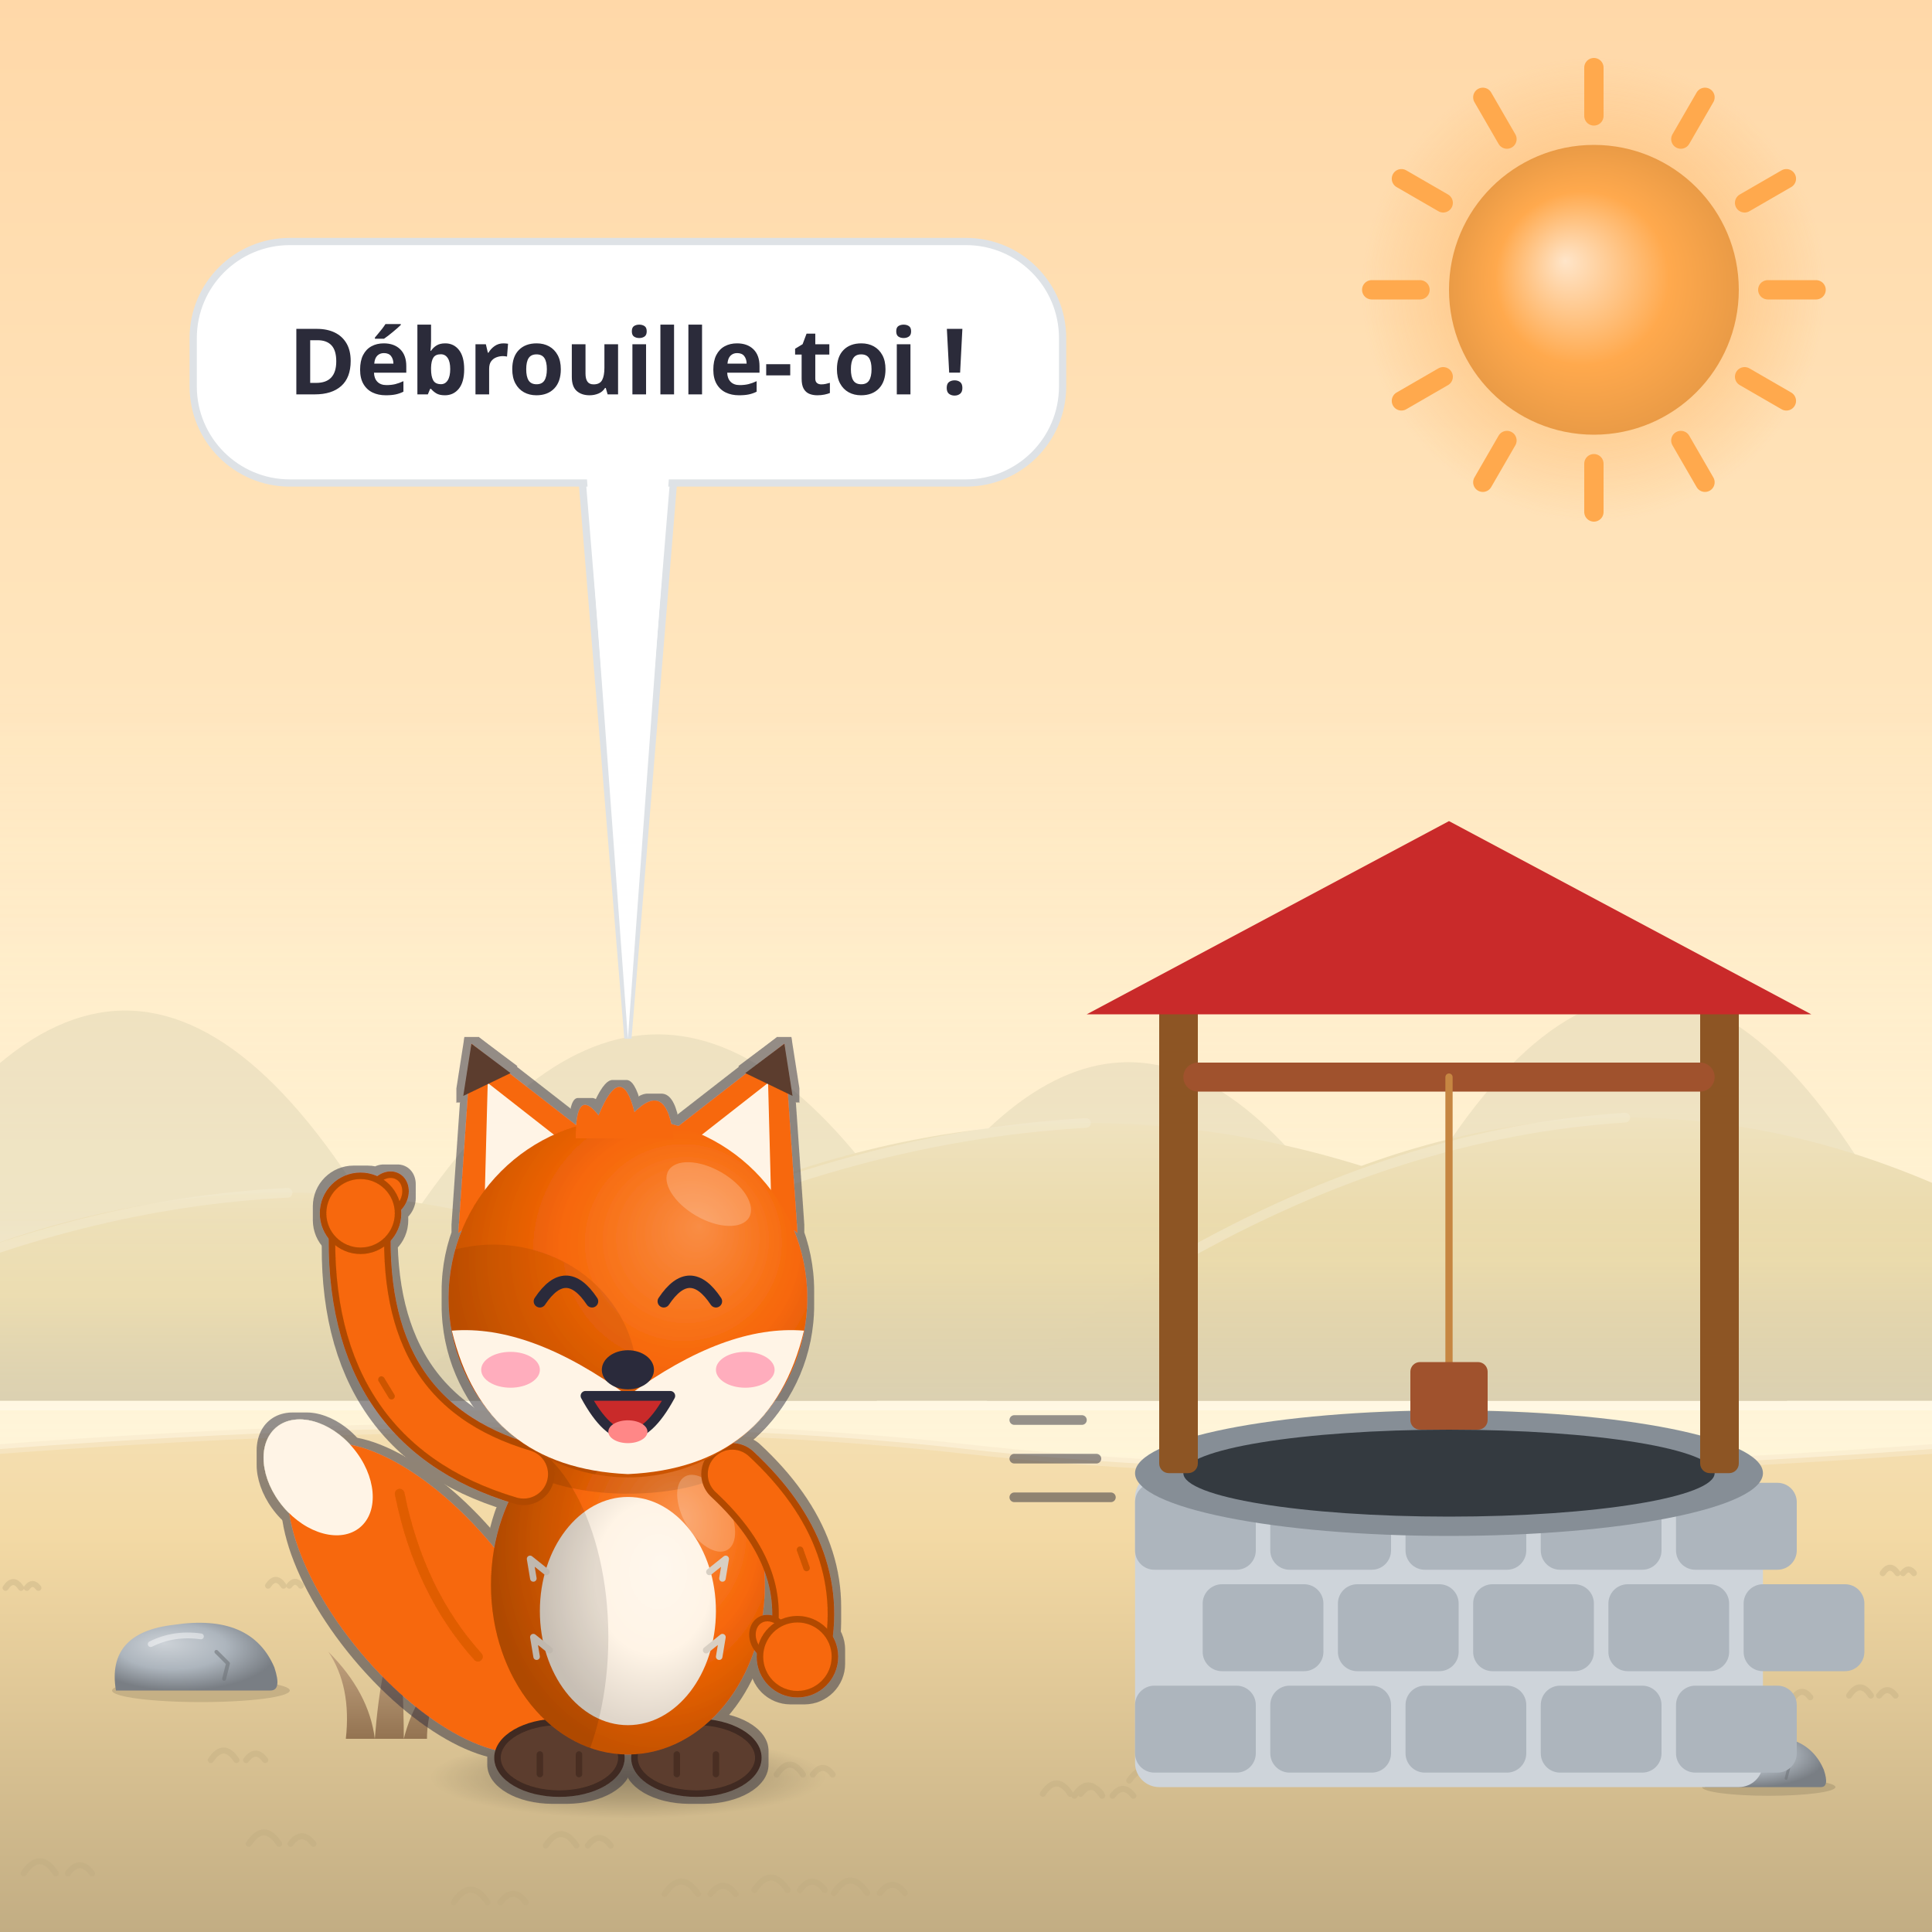
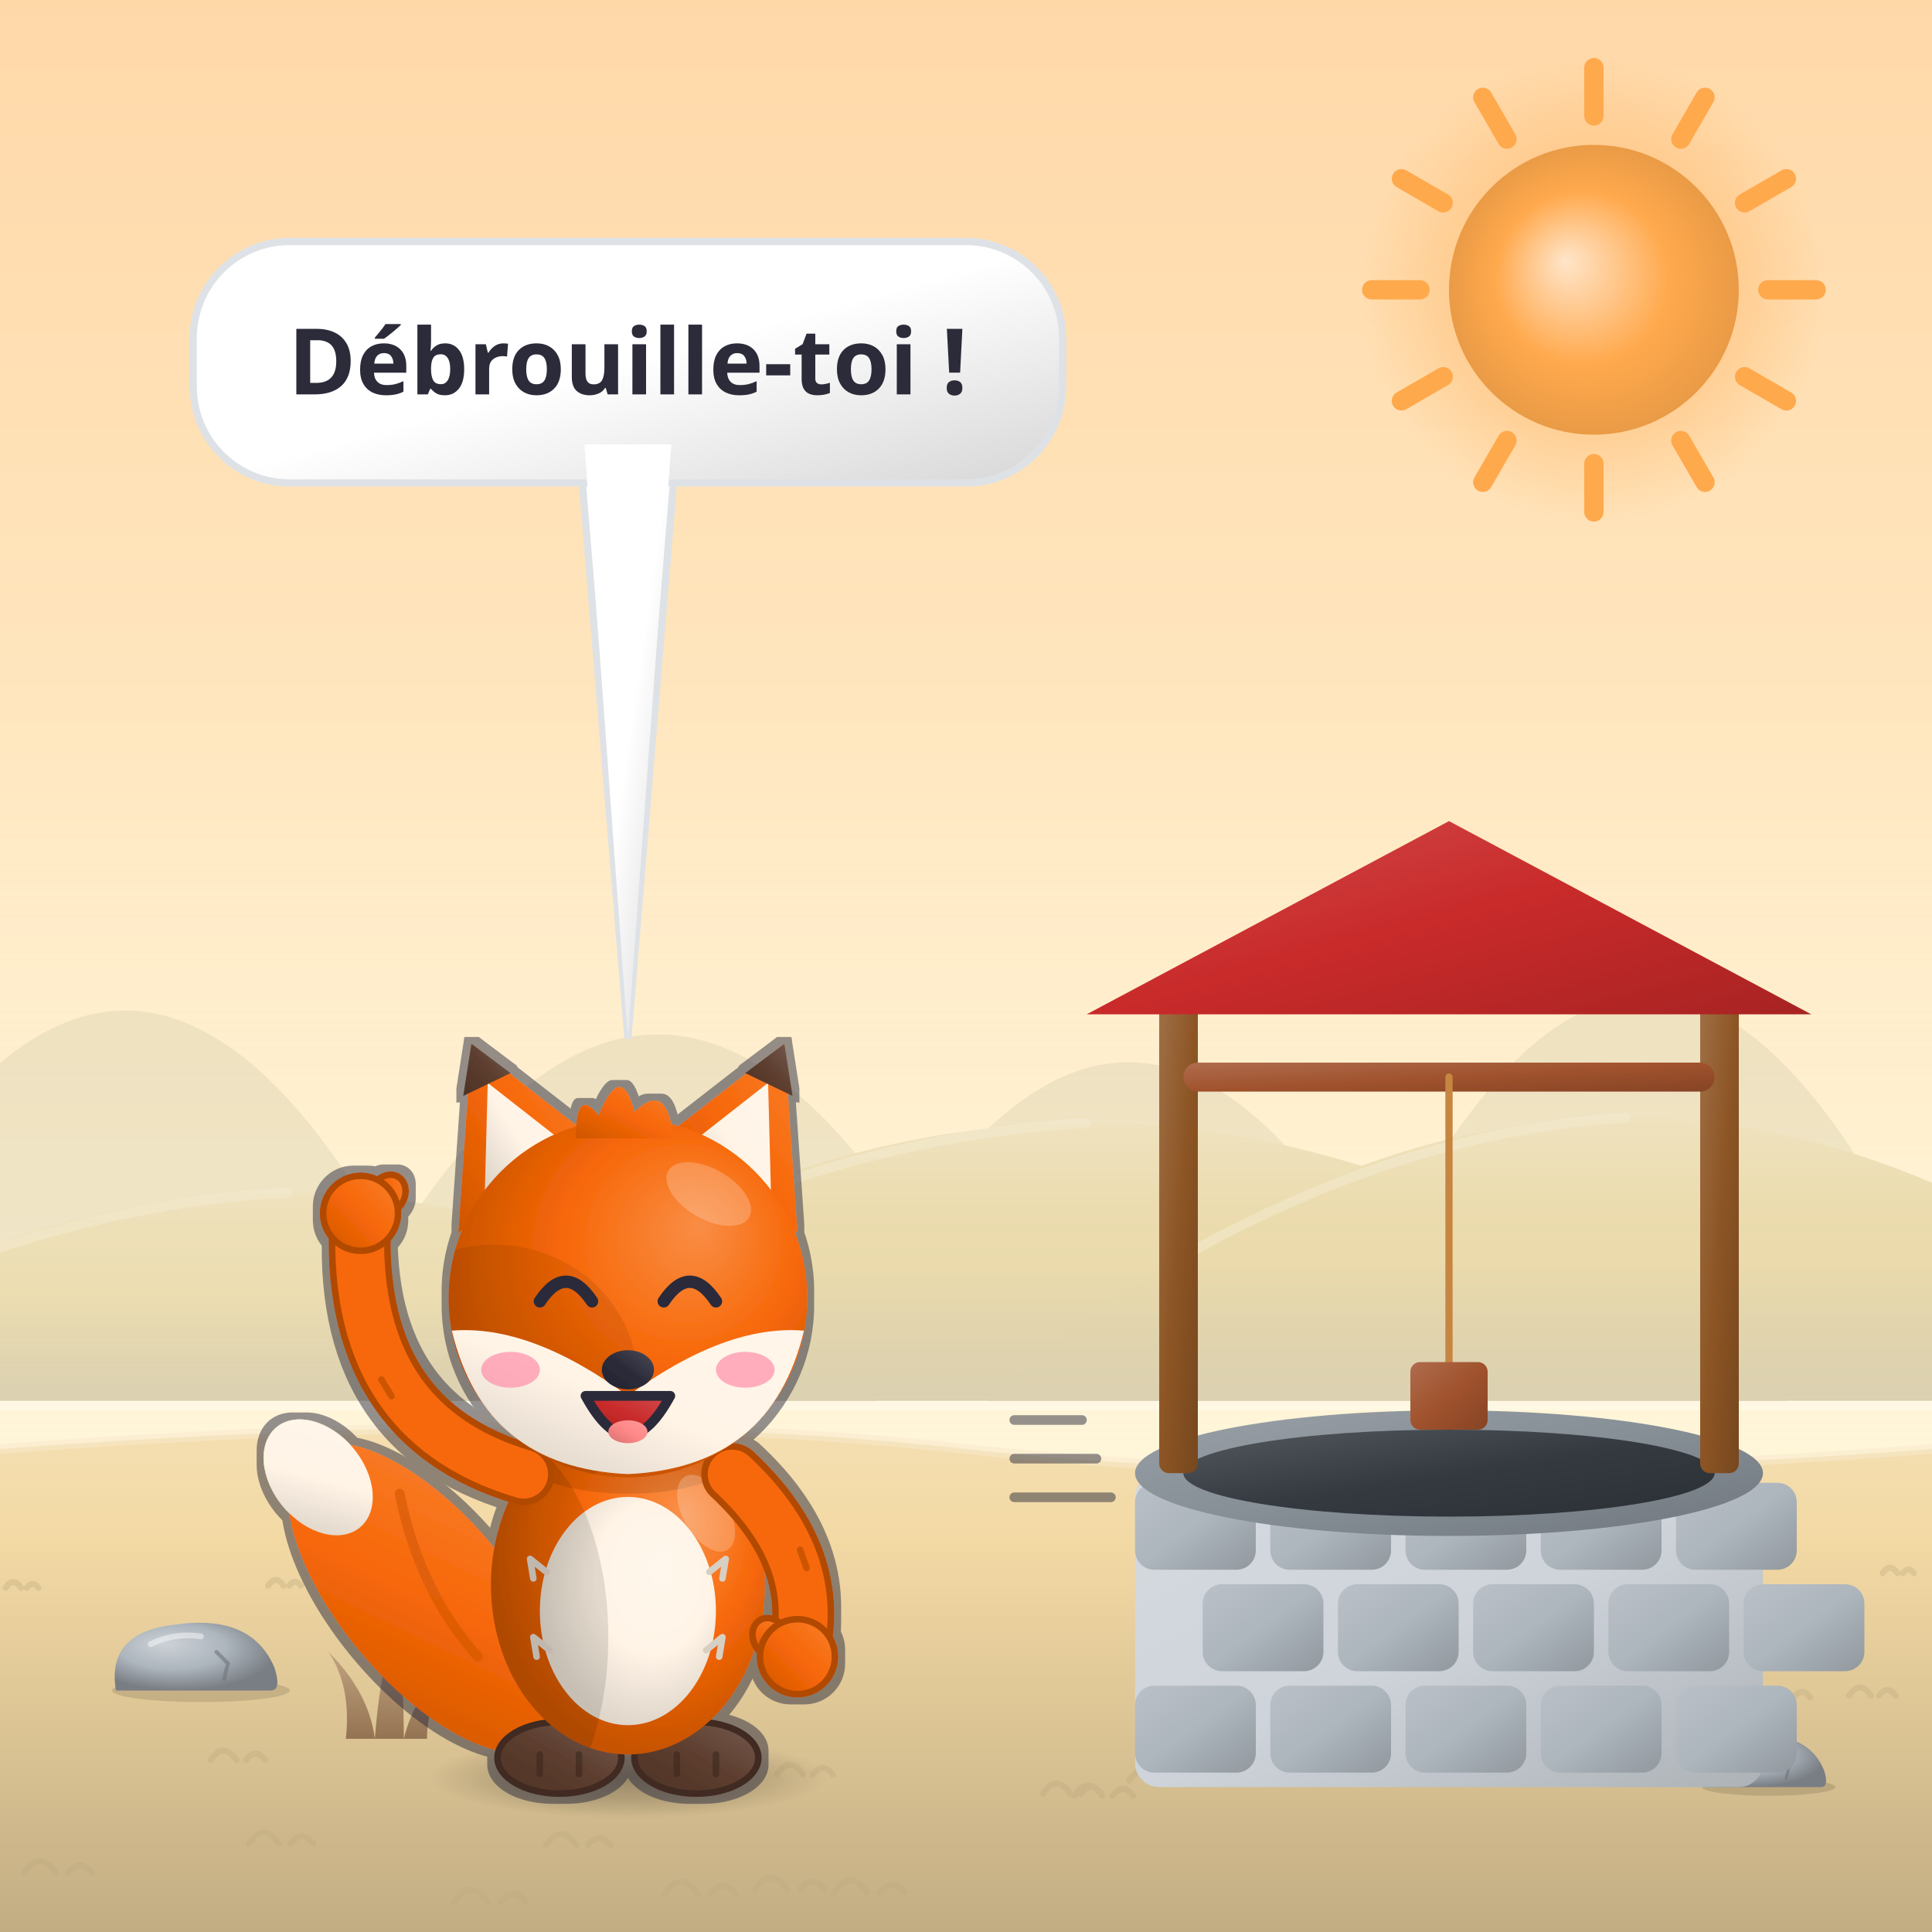
<svg xmlns="http://www.w3.org/2000/svg" viewBox="0 0 800 800" width="800" height="800">
  <defs>
    <linearGradient id="d72" x1="0" y1="0" x2="0" y2="1">
      <stop offset="0" stop-color="#ffd8a8" />
      <stop offset="0.5" stop-color="#ffebc6" />
      <stop offset="1" stop-color="#fff9db" />
    </linearGradient>
+     <linearGradient id="vol113d830" x1="0" y1="0" x2="1" y2="1">
+       <stop offset="0" stop-color="#af6d4e" />
+       <stop offset="0.5" stop-color="#a0522d" />
+       <stop offset="1" stop-color="#864425" />
+     </linearGradient>
    <radialGradient id="vol1f36734" cx="0.4" cy="0.4" r="0.6" fx="0.3" fy="0.3">
      <stop offset="0" stop-color="#f9914c" />
      <stop offset="0.55" stop-color="#f76707" />
      <stop offset="1" stop-color="#c55205" />
    </radialGradient>
    <linearGradient id="vol203862c" x1="0" y1="0" x2="0" y2="1">
      <stop offset="0" stop-color="#f4dfb2" />
      <stop offset="0.22" stop-color="#f3d9a4" />
      <stop offset="1" stop-color="#c2ad83" />
    </linearGradient>
    <radialGradient id="vol2ea26ee" cx="0.5" cy="0.5" r="0.5">
      <stop offset="0" stop-color="#000" stop-opacity="0.286" />
      <stop offset="0.55" stop-color="#000" stop-opacity="0.156" />
      <stop offset="1" stop-color="#000" stop-opacity="0" />
    </radialGradient>
    <radialGradient id="vol378da9f" cx="0.5" cy="0.5" r="0.5" fx="0.4" fy="0.4">
      <stop offset="0" stop-color="#ffe5c9" />
      <stop offset="0.6" stop-color="#ffa94d" />
      <stop offset="1" stop-color="#ea9b46" />
    </radialGradient>
+     <linearGradient id="vol386655e" x1="0" y1="0" x2="1" y2="1">
+       <stop offset="0" stop-color="#9f7047" />
+       <stop offset="0.5" stop-color="#8d5524" />
+       <stop offset="1" stop-color="#76471e" />
+     </linearGradient>
+     <linearGradient id="vol38c8b34" x1="0" y1="0" x2="1" y2="1">
+       <stop offset="0" stop-color="#4c4c59" />
+       <stop offset="0.5" stop-color="#2b2b3a" />
+       <stop offset="1" stop-color="#242430" />
+     </linearGradient>
+     <linearGradient id="vol3a9f983" x1="0" y1="0" x2="1" y2="1">
+       <stop offset="0" stop-color="#d14c4c" />
+       <stop offset="0.5" stop-color="#c92a2a" />
+       <stop offset="1" stop-color="#a82323" />
+     </linearGradient>
+     <linearGradient id="vol3c06fcf" x1="0" y1="0" x2="1" y2="1">
+       <stop offset="0" stop-color="#54595e" />
+       <stop offset="0.5" stop-color="#343a40" />
+       <stop offset="1" stop-color="#2b3035" />
+     </linearGradient>
    <radialGradient id="vol52bc798" cx="0.4" cy="0.4" r="0.6" fx="0.3" fy="0.3">
      <stop offset="0" stop-color="#cdd2d7" />
      <stop offset="0.55" stop-color="#adb5bd" />
      <stop offset="1" stop-color="#797e84" />
    </radialGradient>
    <linearGradient id="vol69d1e85" x1="0" y1="0" x2="0" y2="1">
      <stop offset="0" stop-color="#d2b390" />
      <stop offset="1" stop-color="#937351" />
    </linearGradient>
+     <linearGradient id="vol7ac0c66" x1="0" y1="0" x2="1" y2="1">
+       <stop offset="0" stop-color="#bac0c7" />
+       <stop offset="0.5" stop-color="#adb5bd" />
+       <stop offset="1" stop-color="#91989e" />
+     </linearGradient>
+     <linearGradient id="vol8fe3724" x1="0" y1="0" x2="1" y2="1">
+       <stop offset="0" stop-color="#765c4f" />
+       <stop offset="0.5" stop-color="#5c3d2e" />
+       <stop offset="1" stop-color="#4d3326" />
+     </linearGradient>
    <linearGradient id="vol92389e2" x1="0" y1="0" x2="0" y2="1">
      <stop offset="0" stop-color="#efe2be" />
      <stop offset="0.5" stop-color="#e9d8a6" />
      <stop offset="1" stop-color="#cdbe92" />
    </linearGradient>
+     <linearGradient id="vol979ab77" x1="0" y1="0" x2="1" y2="1">
+       <stop offset="0" stop-color="#f87f2e" />
+       <stop offset="0.5" stop-color="#f76707" />
+       <stop offset="1" stop-color="#cf5605" />
+     </linearGradient>
    <linearGradient id="vol9aae608" x1="0" y1="0" x2="0" y2="1">
      <stop offset="0" stop-color="#ffffff" stop-opacity="0" />
      <stop offset="1" stop-color="#ffffff" stop-opacity="0.3" />
+     </linearGradient>
+     <linearGradient id="vola1830b3" x1="0" y1="0" x2="1" y2="1">
+       <stop offset="0" stop-color="#d5dadf" />
+       <stop offset="0.5" stop-color="#ced4da" />
+       <stop offset="1" stop-color="#adb2b7" />
    </linearGradient>
    <radialGradient id="vola4c41b0" cx="0.5" cy="0.5" r="0.5">
      <stop offset="0.55" stop-color="#ffa94d" stop-opacity="0.35" />
      <stop offset="1" stop-color="#ffa94d" stop-opacity="0" />
    </radialGradient>
    <linearGradient id="vola9eba5d" x1="0" y1="0" x2="0" y2="1">
      <stop offset="0.35" stop-color="#fffbe9" stop-opacity="0" />
      <stop offset="0.75" stop-color="#fffbe9" stop-opacity="0.35" />
      <stop offset="1" stop-color="#fffbe9" stop-opacity="0.1" />
    </linearGradient>
    <radialGradient id="volc76cad1" cx="0.4" cy="0.4" r="0.6" fx="0.3" fy="0.3">
      <stop offset="0" stop-color="#fff7ed" />
      <stop offset="0.55" stop-color="#fff4e6" />
      <stop offset="1" stop-color="#e0d6ca" />
    </radialGradient>
+     <linearGradient id="volca73c33" x1="0" y1="0" x2="1" y2="1">
+       <stop offset="0" stop-color="#ff9a9a" />
+       <stop offset="0.5" stop-color="#ff8787" />
+       <stop offset="1" stop-color="#d67171" />
+     </linearGradient>
    <radialGradient id="volca7ad17" cx="0.4" cy="0.4" r="0.6" fx="0.3" fy="0.3">
      <stop offset="0" stop-color="#f98d45" />
      <stop offset="0.55" stop-color="#f76707" />
      <stop offset="1" stop-color="#ca5405" />
    </radialGradient>
+     <linearGradient id="vole772153" x1="0" y1="0" x2="1" y2="1">
+       <stop offset="0" stop-color="#ffffff" />
+       <stop offset="0.5" stop-color="#ffffff" />
+       <stop offset="1" stop-color="#d6d6d6" />
+     </linearGradient>
+     <linearGradient id="volead9e04" x1="0" y1="0" x2="1" y2="1">
+       <stop offset="0" stop-color="#fff5ea" />
+       <stop offset="0.5" stop-color="#fff4e6" />
+       <stop offset="1" stop-color="#d6ccc1" />
+     </linearGradient>
+     <linearGradient id="volf6893ed" x1="0" y1="0" x2="1" y2="1">
+       <stop offset="0" stop-color="#99a0a6" />
+       <stop offset="0.5" stop-color="#868e96" />
+       <stop offset="1" stop-color="#70777e" />
+     </linearGradient>
  </defs>
  <rect x="0" y="0" width="800" height="800" fill="url(#d72)" />
  <rect x="0" y="0" width="800" height="800" fill="url(#vola9eba5d)" />
  <g>
    <circle cx="660" cy="120" r="96" fill="url(#vola4c41b0)" />
    <line x1="732" y1="120" x2="752" y2="120" stroke="#ffa94d" stroke-width="8" stroke-linecap="round" />
    <line x1="722.4" y1="156" x2="739.7" y2="166" stroke="#ffa94d" stroke-width="8" stroke-linecap="round" />
    <line x1="696" y1="182.4" x2="706" y2="199.7" stroke="#ffa94d" stroke-width="8" stroke-linecap="round" />
    <line x1="660" y1="192" x2="660" y2="212" stroke="#ffa94d" stroke-width="8" stroke-linecap="round" />
    <line x1="624" y1="182.4" x2="614" y2="199.7" stroke="#ffa94d" stroke-width="8" stroke-linecap="round" />
    <line x1="597.6" y1="156" x2="580.3" y2="166" stroke="#ffa94d" stroke-width="8" stroke-linecap="round" />
    <line x1="588" y1="120" x2="568" y2="120" stroke="#ffa94d" stroke-width="8" stroke-linecap="round" />
    <line x1="597.6" y1="84" x2="580.3" y2="74" stroke="#ffa94d" stroke-width="8" stroke-linecap="round" />
    <line x1="624" y1="57.6" x2="614" y2="40.3" stroke="#ffa94d" stroke-width="8" stroke-linecap="round" />
    <line x1="660" y1="48" x2="660" y2="28" stroke="#ffa94d" stroke-width="8" stroke-linecap="round" />
    <line x1="696" y1="57.6" x2="706" y2="40.3" stroke="#ffa94d" stroke-width="8" stroke-linecap="round" />
    <line x1="722.4" y1="84" x2="739.7" y2="74" stroke="#ffa94d" stroke-width="8" stroke-linecap="round" />
    <circle cx="660" cy="120" r="60" fill="url(#vol378da9f)" />
  </g>
  <path d="M -60 580 L -60 519.5 Q 51.2 318.6 162.4 517.1 Q 269.3 344.4 376.2 507.6 Q 473 363.5 569.7 525.8 Q 679.8 304.1 789.9 515.7 Q 876.7 351.8 963.4 527.8 L 963.4 580 Z" fill="#d8cfae" opacity="0.4" />
  <path d="M -125 580 Q 119.1 407.7 363.2 580 Z" fill="url(#vol92389e2)" />
  <path d="M -51.8 536.9 Q 33.6 498.2 119.1 493.9" fill="none" stroke="#f4ebd2" stroke-width="4" stroke-linecap="round" stroke-linejoin="round" opacity="0.5" />
  <path d="M 159.3 580 Q 449.7 350.1 740.1 580 Z" fill="url(#vol92389e2)" />
  <path d="M 246.4 522.5 Q 348 470.8 449.7 465" fill="none" stroke="#f4ebd2" stroke-width="4" stroke-linecap="round" stroke-linejoin="round" opacity="0.5" />
  <path d="M 408.6 580 Q 673 345.5 937.5 580 Z" fill="url(#vol92389e2)" />
  <path d="M 487.9 521.4 Q 580.5 468.6 673 462.8" fill="none" stroke="#f4ebd2" stroke-width="4" stroke-linecap="round" stroke-linejoin="round" opacity="0.5" />
  <rect x="0" y="503" width="800" height="81" fill="url(#vol9aae608)" />
  <path d="M 0 600 Q 240.0 582 400.0 600 T 800 600 L 800 800 L 0 800 Z" fill="url(#vol203862c)" />
  <path d="M 0 600 Q 240.0 582 400.0 600 T 800 600" fill="none" stroke="#f8eacc" stroke-width="4" stroke-linecap="round" stroke-linejoin="round" opacity="0.55" />
  <path d="M 275.2 784.3 q 6.9 -10.4 13.8 0 m 5.2 0 q 5.2 -6.9 10.4 0 M 765.7 702.1 q 4.5 -6.8 9 0 m 3.4 0 q 3.4 -4.5 6.8 0 M 312.4 782.6 q 6.9 -10.3 13.7 0 m 5.1 0 q 5.1 -6.9 10.3 0 M 730.3 702.8 q 4.5 -6.8 9.1 0 m 3.4 0 q 3.4 -4.5 6.8 0 M 444.9 743.6 q 5.7 -8.6 11.5 0 m 4.3 0 q 4.3 -5.7 8.6 0 M 608.2 631.7 q 2.4 -3.7 4.9 0 m 1.8 0 q 1.8 -2.4 3.7 0 M 272.8 732.5 q 5.4 -8.1 10.8 0 m 4.1 0 q 4.1 -5.4 8.1 0 M 2.3 657.5 q 3.2 -4.8 6.4 0 m 2.4 0 q 2.4 -3.2 4.8 0 M 111 656.6 q 3.2 -4.8 6.4 0 m 2.4 0 q 2.4 -3.2 4.8 0 M 558.1 694 q 4.3 -6.4 8.5 0 m 3.2 0 q 3.2 -4.3 6.4 0 M 103 763.5 q 6.3 -9.5 12.6 0 m 4.7 0 q 4.7 -6.3 9.5 0 M 345.3 783.9 q 6.9 -10.4 13.8 0 m 5.2 0 q 5.2 -6.9 10.4 0 M 431.8 742.8 q 5.7 -8.6 11.4 0 m 4.3 0 q 4.3 -5.7 8.6 0 M 226 764.2 q 6.3 -9.5 12.7 0 m 4.7 0 q 4.7 -6.3 9.5 0 M 87.3 728.8 q 5.3 -7.9 10.6 0 m 4 0 q 4 -5.3 7.9 0 M 321.6 734.8 q 5.5 -8.2 10.9 0 m 4.1 0 q 4.1 -5.5 8.2 0 M 467.6 737.3 q 5.5 -8.3 11.1 0 m 4.2 0 q 4.2 -5.5 8.3 0 M 718.4 724.8 q 5.2 -7.8 10.3 0 m 3.9 0 q 3.9 -5.2 7.8 0 M 187.9 787.7 q 7 -10.5 14 0 m 5.3 0 q 5.3 -7 10.5 0 M 779.6 651.4 q 3 -4.5 6.1 0 m 2.3 0 q 2.3 -3 4.5 0 M 617.8 710.9 q 4.8 -7.1 9.5 0 m 3.6 0 q 3.6 -4.8 7.1 0 M 473.7 690.3 q 4.2 -6.2 8.3 0 m 3.1 0 q 3.1 -4.2 6.2 0 M 9.8 775.7 q 6.7 -10 13.3 0 m 5 0 q 5 -6.7 10 0 M 500.4 665 q 3.4 -5.1 6.8 0 m 2.6 0 q 2.6 -3.4 5.1 0 M 682.1 718.1 q 5 -7.5 10 0 m 3.7 0 q 3.7 -5 7.5 0 M 232 720.9 q 5.1 -7.6 10.1 0 m 3.8 0 q 3.8 -5.1 7.6 0" fill="none" stroke="#bda97f" stroke-width="2.5" stroke-linecap="round" stroke-linejoin="round" opacity="0.35" />
  <g transform="translate(80 700) scale(0.8 0.8)">
    <ellipse cx="4" cy="0" rx="46" ry="6" fill="#000" opacity="0.12" />
    <path d="M -40 0 Q -45 -30 -10 -34 Q 30 -40 42 -12 Q 46 0 40 0 Z" fill="url(#vol52bc798)" />
    <path d="M -22 -24 Q -10 -30 4 -28" fill="none" stroke="#fff" stroke-width="3" stroke-linecap="round" stroke-linejoin="round" opacity="0.45" />
    <path d="M 12 -20 l 6 6 l -2 8" fill="none" stroke="#70757a" stroke-width="2" stroke-linecap="round" stroke-linejoin="round" opacity="0.6" />
  </g>
  <g transform="translate(730 740) scale(0.6 0.6)">
    <ellipse cx="4" cy="0" rx="46" ry="6" fill="#000" opacity="0.12" />
    <path d="M -40 0 Q -45 -30 -10 -34 Q 30 -40 42 -12 Q 46 0 40 0 Z" fill="url(#vol52bc798)" />
    <path d="M -22 -24 Q -10 -30 4 -28" fill="none" stroke="#fff" stroke-width="3" stroke-linecap="round" stroke-linejoin="round" opacity="0.45" />
    <path d="M 12 -20 l 6 6 l -2 8" fill="none" stroke="#70757a" stroke-width="2" stroke-linecap="round" stroke-linejoin="round" opacity="0.6" />
  </g>
  <g transform="translate(160 720) scale(1.2 1.2)">
    <path d="M -14 0 Q -12 -18 -20 -30 Q -6 -16 -4 0 Q -2 -26 4 -40 Q 6 -18 6 0 Q 10 -16 22 -26 Q 14 -12 14 0 Z" fill="url(#vol69d1e85)" />
  </g>
  <g transform="translate(600 740)">
-     <rect x="-130" y="-130" width="260" height="130" rx="10" fill="#ced4da" />
-     <rect x="-130" y="-126" width="50" height="36" rx="8" fill="#adb5bd" />
-     <rect x="-74" y="-126" width="50" height="36" rx="8" fill="#adb5bd" />
-     <rect x="-18" y="-126" width="50" height="36" rx="8" fill="#adb5bd" />
-     <rect x="38" y="-126" width="50" height="36" rx="8" fill="#adb5bd" />
-     <rect x="94" y="-126" width="50" height="36" rx="8" fill="#adb5bd" />
-     <rect x="-102" y="-84" width="50" height="36" rx="8" fill="#adb5bd" />
-     <rect x="-46" y="-84" width="50" height="36" rx="8" fill="#adb5bd" />
-     <rect x="10" y="-84" width="50" height="36" rx="8" fill="#adb5bd" />
-     <rect x="66" y="-84" width="50" height="36" rx="8" fill="#adb5bd" />
-     <rect x="122" y="-84" width="50" height="36" rx="8" fill="#adb5bd" />
-     <rect x="-130" y="-42" width="50" height="36" rx="8" fill="#adb5bd" />
-     <rect x="-74" y="-42" width="50" height="36" rx="8" fill="#adb5bd" />
-     <rect x="-18" y="-42" width="50" height="36" rx="8" fill="#adb5bd" />
-     <rect x="38" y="-42" width="50" height="36" rx="8" fill="#adb5bd" />
-     <rect x="94" y="-42" width="50" height="36" rx="8" fill="#adb5bd" />
-     <ellipse cx="0" cy="-130" rx="130" ry="26" fill="#868e96" />
-     <ellipse cx="0" cy="-130" rx="110" ry="18" fill="#343a40" />
-     <rect x="-120" y="-330" width="16" height="200" rx="4" fill="#8d5524" />
-     <rect x="104" y="-330" width="16" height="200" rx="4" fill="#8d5524" />
-     <polygon points="-150,-320 0,-400 150,-320" fill="#c92a2a" />
-     <rect x="-110" y="-300" width="220" height="12" rx="6" fill="#a0522d" />
+     <rect x="-130" y="-130" width="260" height="130" rx="10" fill="url(#vola1830b3)" />
+     <rect x="-130" y="-126" width="50" height="36" rx="8" fill="url(#vol7ac0c66)" />
+     <rect x="-74" y="-126" width="50" height="36" rx="8" fill="url(#vol7ac0c66)" />
+     <rect x="-18" y="-126" width="50" height="36" rx="8" fill="url(#vol7ac0c66)" />
+     <rect x="38" y="-126" width="50" height="36" rx="8" fill="url(#vol7ac0c66)" />
+     <rect x="94" y="-126" width="50" height="36" rx="8" fill="url(#vol7ac0c66)" />
+     <rect x="-102" y="-84" width="50" height="36" rx="8" fill="url(#vol7ac0c66)" />
+     <rect x="-46" y="-84" width="50" height="36" rx="8" fill="url(#vol7ac0c66)" />
+     <rect x="10" y="-84" width="50" height="36" rx="8" fill="url(#vol7ac0c66)" />
+     <rect x="66" y="-84" width="50" height="36" rx="8" fill="url(#vol7ac0c66)" />
+     <rect x="122" y="-84" width="50" height="36" rx="8" fill="url(#vol7ac0c66)" />
+     <rect x="-130" y="-42" width="50" height="36" rx="8" fill="url(#vol7ac0c66)" />
+     <rect x="-74" y="-42" width="50" height="36" rx="8" fill="url(#vol7ac0c66)" />
+     <rect x="-18" y="-42" width="50" height="36" rx="8" fill="url(#vol7ac0c66)" />
+     <rect x="38" y="-42" width="50" height="36" rx="8" fill="url(#vol7ac0c66)" />
+     <rect x="94" y="-42" width="50" height="36" rx="8" fill="url(#vol7ac0c66)" />
+     <ellipse cx="0" cy="-130" rx="130" ry="26" fill="url(#volf6893ed)" />
+     <ellipse cx="0" cy="-130" rx="110" ry="18" fill="url(#vol3c06fcf)" />
+     <rect x="-120" y="-330" width="16" height="200" rx="4" fill="url(#vol386655e)" />
+     <rect x="104" y="-330" width="16" height="200" rx="4" fill="url(#vol386655e)" />
+     <polygon points="-150,-320 0,-400 150,-320" fill="url(#vol3a9f983)" />
+     <rect x="-110" y="-300" width="220" height="12" rx="6" fill="url(#vol113d830)" />
    <line x1="0" y1="-294" x2="0" y2="-170" stroke="#c68642" stroke-width="3" stroke-linecap="round" />
-     <rect x="-16" y="-176" width="32" height="28" rx="4" fill="#a0522d" />
+     <rect x="-16" y="-176" width="32" height="28" rx="4" fill="url(#vol113d830)" />
  </g>
  <g transform="translate(260 740) scale(-1.35 1.35)">
    <ellipse cx="0" cy="-3" rx="60.5" ry="12.6" fill="url(#vol2ea26ee)" />
    <filter id="c75" x="-15%" y="-15%" width="130%" height="130%">
      <feMorphology in="SourceAlpha" operator="dilate" radius="2.01" result="e" />
      <feFlood flood-color="#2b2b3a" flood-opacity="0.5" />
      <feComposite in2="e" operator="in" result="o" />
      <feMerge>
        <feMergeNode in="o" />
        <feMergeNode in="SourceGraphic" />
      </feMerge>
    </filter>
    <g filter="url(#c75)">
-       <ellipse cx="62" cy="-58" rx="26" ry="58" fill="#f76707" transform="rotate(40 62 -58)" />
+       <ellipse cx="62" cy="-58" rx="26" ry="58" fill="url(#vol979ab77)" transform="rotate(40 62 -58)" />
      <path d="M 46 -40 Q 64 -60 70 -90" fill="none" stroke="#d15705" stroke-width="3" stroke-linecap="round" stroke-linejoin="round" opacity="0.6" />
-       <ellipse cx="95" cy="-95" rx="14" ry="20" fill="#fff4e6" transform="rotate(40 95 -95)" />
-       <ellipse cx="-21" cy="-9" rx="19" ry="11" fill="#5c3d2e" stroke="#402a20" stroke-width="2" />
+       <ellipse cx="95" cy="-95" rx="14" ry="20" fill="url(#volead9e04)" transform="rotate(40 95 -95)" />
+       <ellipse cx="-21" cy="-9" rx="19" ry="11" fill="url(#vol8fe3724)" stroke="#402a20" stroke-width="2" />
      <line x1="-27" y1="-4" x2="-27" y2="-10" stroke="#402a20" stroke-width="2" stroke-linecap="round" opacity="0.7" />
      <line x1="-15" y1="-4" x2="-15" y2="-10" stroke="#402a20" stroke-width="2" stroke-linecap="round" opacity="0.7" />
-       <ellipse cx="21" cy="-9" rx="19" ry="11" fill="#5c3d2e" stroke="#402a20" stroke-width="2" />
+       <ellipse cx="21" cy="-9" rx="19" ry="11" fill="url(#vol8fe3724)" stroke="#402a20" stroke-width="2" />
      <line x1="15" y1="-4" x2="15" y2="-10" stroke="#402a20" stroke-width="2" stroke-linecap="round" opacity="0.7" />
      <line x1="27" y1="-4" x2="27" y2="-10" stroke="#402a20" stroke-width="2" stroke-linecap="round" opacity="0.7" />
      <ellipse cx="0" cy="-62" rx="42" ry="52" fill="url(#vol1f36734)" />
      <ellipse cx="0" cy="-54" rx="27" ry="35" fill="url(#volc76cad1)" />
      <path d="M -25 -66 l -5 -4 l 1 6" fill="none" stroke="#d8cfc3" stroke-width="2" stroke-linecap="round" stroke-linejoin="round" />
      <path d="M -24 -42 l -5 -4 l 1 6" fill="none" stroke="#d8cfc3" stroke-width="2" stroke-linecap="round" stroke-linejoin="round" />
      <path d="M 25 -66 l 5 -4 l -1 6" fill="none" stroke="#d8cfc3" stroke-width="2" stroke-linecap="round" stroke-linejoin="round" />
      <path d="M 24 -42 l 5 -4 l -1 6" fill="none" stroke="#d8cfc3" stroke-width="2" stroke-linecap="round" stroke-linejoin="round" />
      <clipPath id="k73">
        <ellipse cx="0" cy="-62" rx="42" ry="52" fill="#000" />
      </clipPath>
      <g clip-path="url(#k73)">
        <ellipse cx="40" cy="-46" rx="34" ry="62" fill="#000" opacity="0.11" />
        <ellipse cx="0" cy="-104" rx="36" ry="14" fill="#000" opacity="0.11" />
        <ellipse cx="-24" cy="-84" rx="7" ry="13" fill="#fff" transform="rotate(30 -24 -84)" opacity="0.22" />
      </g>
      <path d="M -32 -96 Q -60 -70 -52 -40" fill="none" stroke="#b14a05" stroke-width="19" stroke-linecap="round" stroke-linejoin="round" />
      <path d="M -32 -96 Q -60 -70 -52 -40" fill="none" stroke="#f76707" stroke-width="15" stroke-linecap="round" stroke-linejoin="round" />
      <line x1="-52.8" y1="-72.8" x2="-54.8" y2="-67.2" stroke="#b14a05" stroke-width="2" stroke-linecap="round" opacity="0.6" />
      <path d="M 32 -96 Q 86 -112 82 -176" fill="none" stroke="#b14a05" stroke-width="19" stroke-linecap="round" stroke-linejoin="round" />
      <path d="M 32 -96 Q 86 -112 82 -176" fill="none" stroke="#f76707" stroke-width="15" stroke-linecap="round" stroke-linejoin="round" />
      <line x1="72.5" y1="-119.9" x2="75.6" y2="-125" stroke="#b14a05" stroke-width="2" stroke-linecap="round" opacity="0.6" />
-       <ellipse cx="-43.7" cy="-45.8" rx="5.2" ry="6.3" fill="#f76707" transform="rotate(30 -43.7 -45.8)" stroke="#b14a05" stroke-width="2" />
-       <circle cx="-52" cy="-40" r="11.5" fill="#f76707" stroke="#b14a05" stroke-width="2" />
-       <ellipse cx="73.7" cy="-181.8" rx="5.2" ry="6.3" fill="#f76707" transform="rotate(-30 73.7 -181.8)" stroke="#b14a05" stroke-width="2" />
-       <circle cx="82" cy="-176" r="11.5" fill="#f76707" stroke="#b14a05" stroke-width="2" />
+       <ellipse cx="-43.7" cy="-45.8" rx="5.2" ry="6.3" fill="url(#vol979ab77)" transform="rotate(30 -43.7 -45.8)" stroke="#b14a05" stroke-width="2" />
+       <circle cx="-52" cy="-40" r="11.5" fill="url(#vol979ab77)" stroke="#b14a05" stroke-width="2" />
+       <ellipse cx="73.7" cy="-181.8" rx="5.2" ry="6.3" fill="url(#vol979ab77)" transform="rotate(-30 73.7 -181.8)" stroke="#b14a05" stroke-width="2" />
+       <circle cx="82" cy="-176" r="11.5" fill="url(#vol979ab77)" stroke="#b14a05" stroke-width="2" />
      <g>
-         <polygon points="-52,-170 -48,-228 -12,-200" fill="#f76707" />
-         <polygon points="-44,-178 -43,-216 -20,-198" fill="#fff4e6" />
-         <polygon points="-50.5,-212 -48,-228 -36,-219" fill="#5c3d2e" />
-         <polygon points="52,-170 48,-228 12,-200" fill="#f76707" />
-         <polygon points="44,-178 43,-216 20,-198" fill="#fff4e6" />
-         <polygon points="50.5,-212 48,-228 36,-219" fill="#5c3d2e" />
+         <polygon points="-52,-170 -48,-228 -12,-200" fill="url(#vol979ab77)" />
+         <polygon points="-44,-178 -43,-216 -20,-198" fill="url(#volead9e04)" />
+         <polygon points="-50.5,-212 -48,-228 -36,-219" fill="url(#vol8fe3724)" />
+         <polygon points="52,-170 48,-228 12,-200" fill="url(#vol979ab77)" />
+         <polygon points="44,-178 43,-216 20,-198" fill="url(#volead9e04)" />
+         <polygon points="50.5,-212 48,-228 36,-219" fill="url(#vol8fe3724)" />
        <circle cx="0" cy="-150" r="55" fill="url(#volca7ad17)" />
        <clipPath id="k74">
          <circle cx="0" cy="-150" r="55" fill="#000" />
        </clipPath>
        <g clip-path="url(#k74)">
          <ellipse cx="41.2" cy="-125.2" rx="44" ry="41.2" fill="#000" opacity="0.08" />
          <ellipse cx="-24.8" cy="-181.9" rx="14.3" ry="7.7" fill="#fff" transform="rotate(-30 -24.8 -181.9)" opacity="0.22" />
        </g>
-         <path d="M -14 -199 Q -12 -217 -2 -207 Q 2 -223 9 -206 Q 16 -215 16 -199 Z" fill="#f76707" />
-         <path d="M -54 -140 Q -30 -142 0 -120 Q 30 -142 54 -140 Q 44 -98 0 -96 Q -44 -98 -54 -140 Z" fill="#fff4e6" />
+         <path d="M -14 -199 Q -12 -217 -2 -207 Q 2 -223 9 -206 Q 16 -215 16 -199 Z" fill="url(#vol979ab77)" />
+         <path d="M -54 -140 Q -30 -142 0 -120 Q 30 -142 54 -140 Q 44 -98 0 -96 Q -44 -98 -54 -140 Z" fill="url(#volead9e04)" />
        <ellipse cx="-36" cy="-128" rx="9" ry="5.5" fill="#ff8fab" opacity="0.7" />
        <ellipse cx="36" cy="-128" rx="9" ry="5.5" fill="#ff8fab" opacity="0.7" />
        <path d="M -27 -149 Q -19 -161 -11 -149" fill="none" stroke="#2b2b3a" stroke-width="3.8" stroke-linecap="round" stroke-linejoin="round" />
        <path d="M 11 -149 Q 19 -161 27 -149" fill="none" stroke="#2b2b3a" stroke-width="3.8" stroke-linecap="round" stroke-linejoin="round" />
-         <ellipse cx="0" cy="-128" rx="8" ry="6" fill="#2b2b3a" />
-         <path d="M -13 -120 Q 0 -96 13 -120 Z" fill="#c92a2a" stroke="#2b2b3a" stroke-width="3" stroke-linecap="round" stroke-linejoin="round" />
-         <ellipse cx="0" cy="-109" rx="6" ry="3.5" fill="#ff8787" />
+         <ellipse cx="0" cy="-128" rx="8" ry="6" fill="url(#vol38c8b34)" />
+         <path d="M -13 -120 Q 0 -96 13 -120 Z" fill="url(#vol3a9f983)" stroke="#2b2b3a" stroke-width="3" stroke-linecap="round" stroke-linejoin="round" />
+         <ellipse cx="0" cy="-109" rx="6" ry="3.5" fill="url(#volca73c33)" />
      </g>
    </g>
  </g>
  <g transform="translate(420 620) rotate(180)">
    <line x1="0" y1="0" x2="-40" y2="0" stroke="#2b2b3a" stroke-width="4" stroke-linecap="round" opacity="0.5" />
    <line x1="0" y1="16" x2="-34" y2="16" stroke="#2b2b3a" stroke-width="4" stroke-linecap="round" opacity="0.5" />
    <line x1="0" y1="32" x2="-28" y2="32" stroke="#2b2b3a" stroke-width="4" stroke-linecap="round" opacity="0.5" />
  </g>
  <g>
-     <polygon points="240,186 260,430 280,186" fill="#ffffff" stroke="#dee2e6" stroke-width="3" />
-     <rect x="80" y="100" width="360" height="100" rx="40" fill="#ffffff" stroke="#dee2e6" stroke-width="3" />
-     <polygon points="242,184 260,430 278,184" fill="#ffffff" />
+     <polygon points="240,186 260,430 280,186" fill="url(#vole772153)" stroke="#dee2e6" stroke-width="3" />
+     <rect x="80" y="100" width="360" height="100" rx="40" fill="url(#vole772153)" stroke="#dee2e6" stroke-width="3" />
+     <polygon points="242,184 260,430 278,184" fill="url(#vole772153)" />
    <text x="260" y="163.3" font-family="Fredoka, Andika, sans-serif" font-weight="700" font-size="38" text-anchor="middle" fill="#2b2b3a">Débrouille-toi !</text>
  </g>
</svg>
